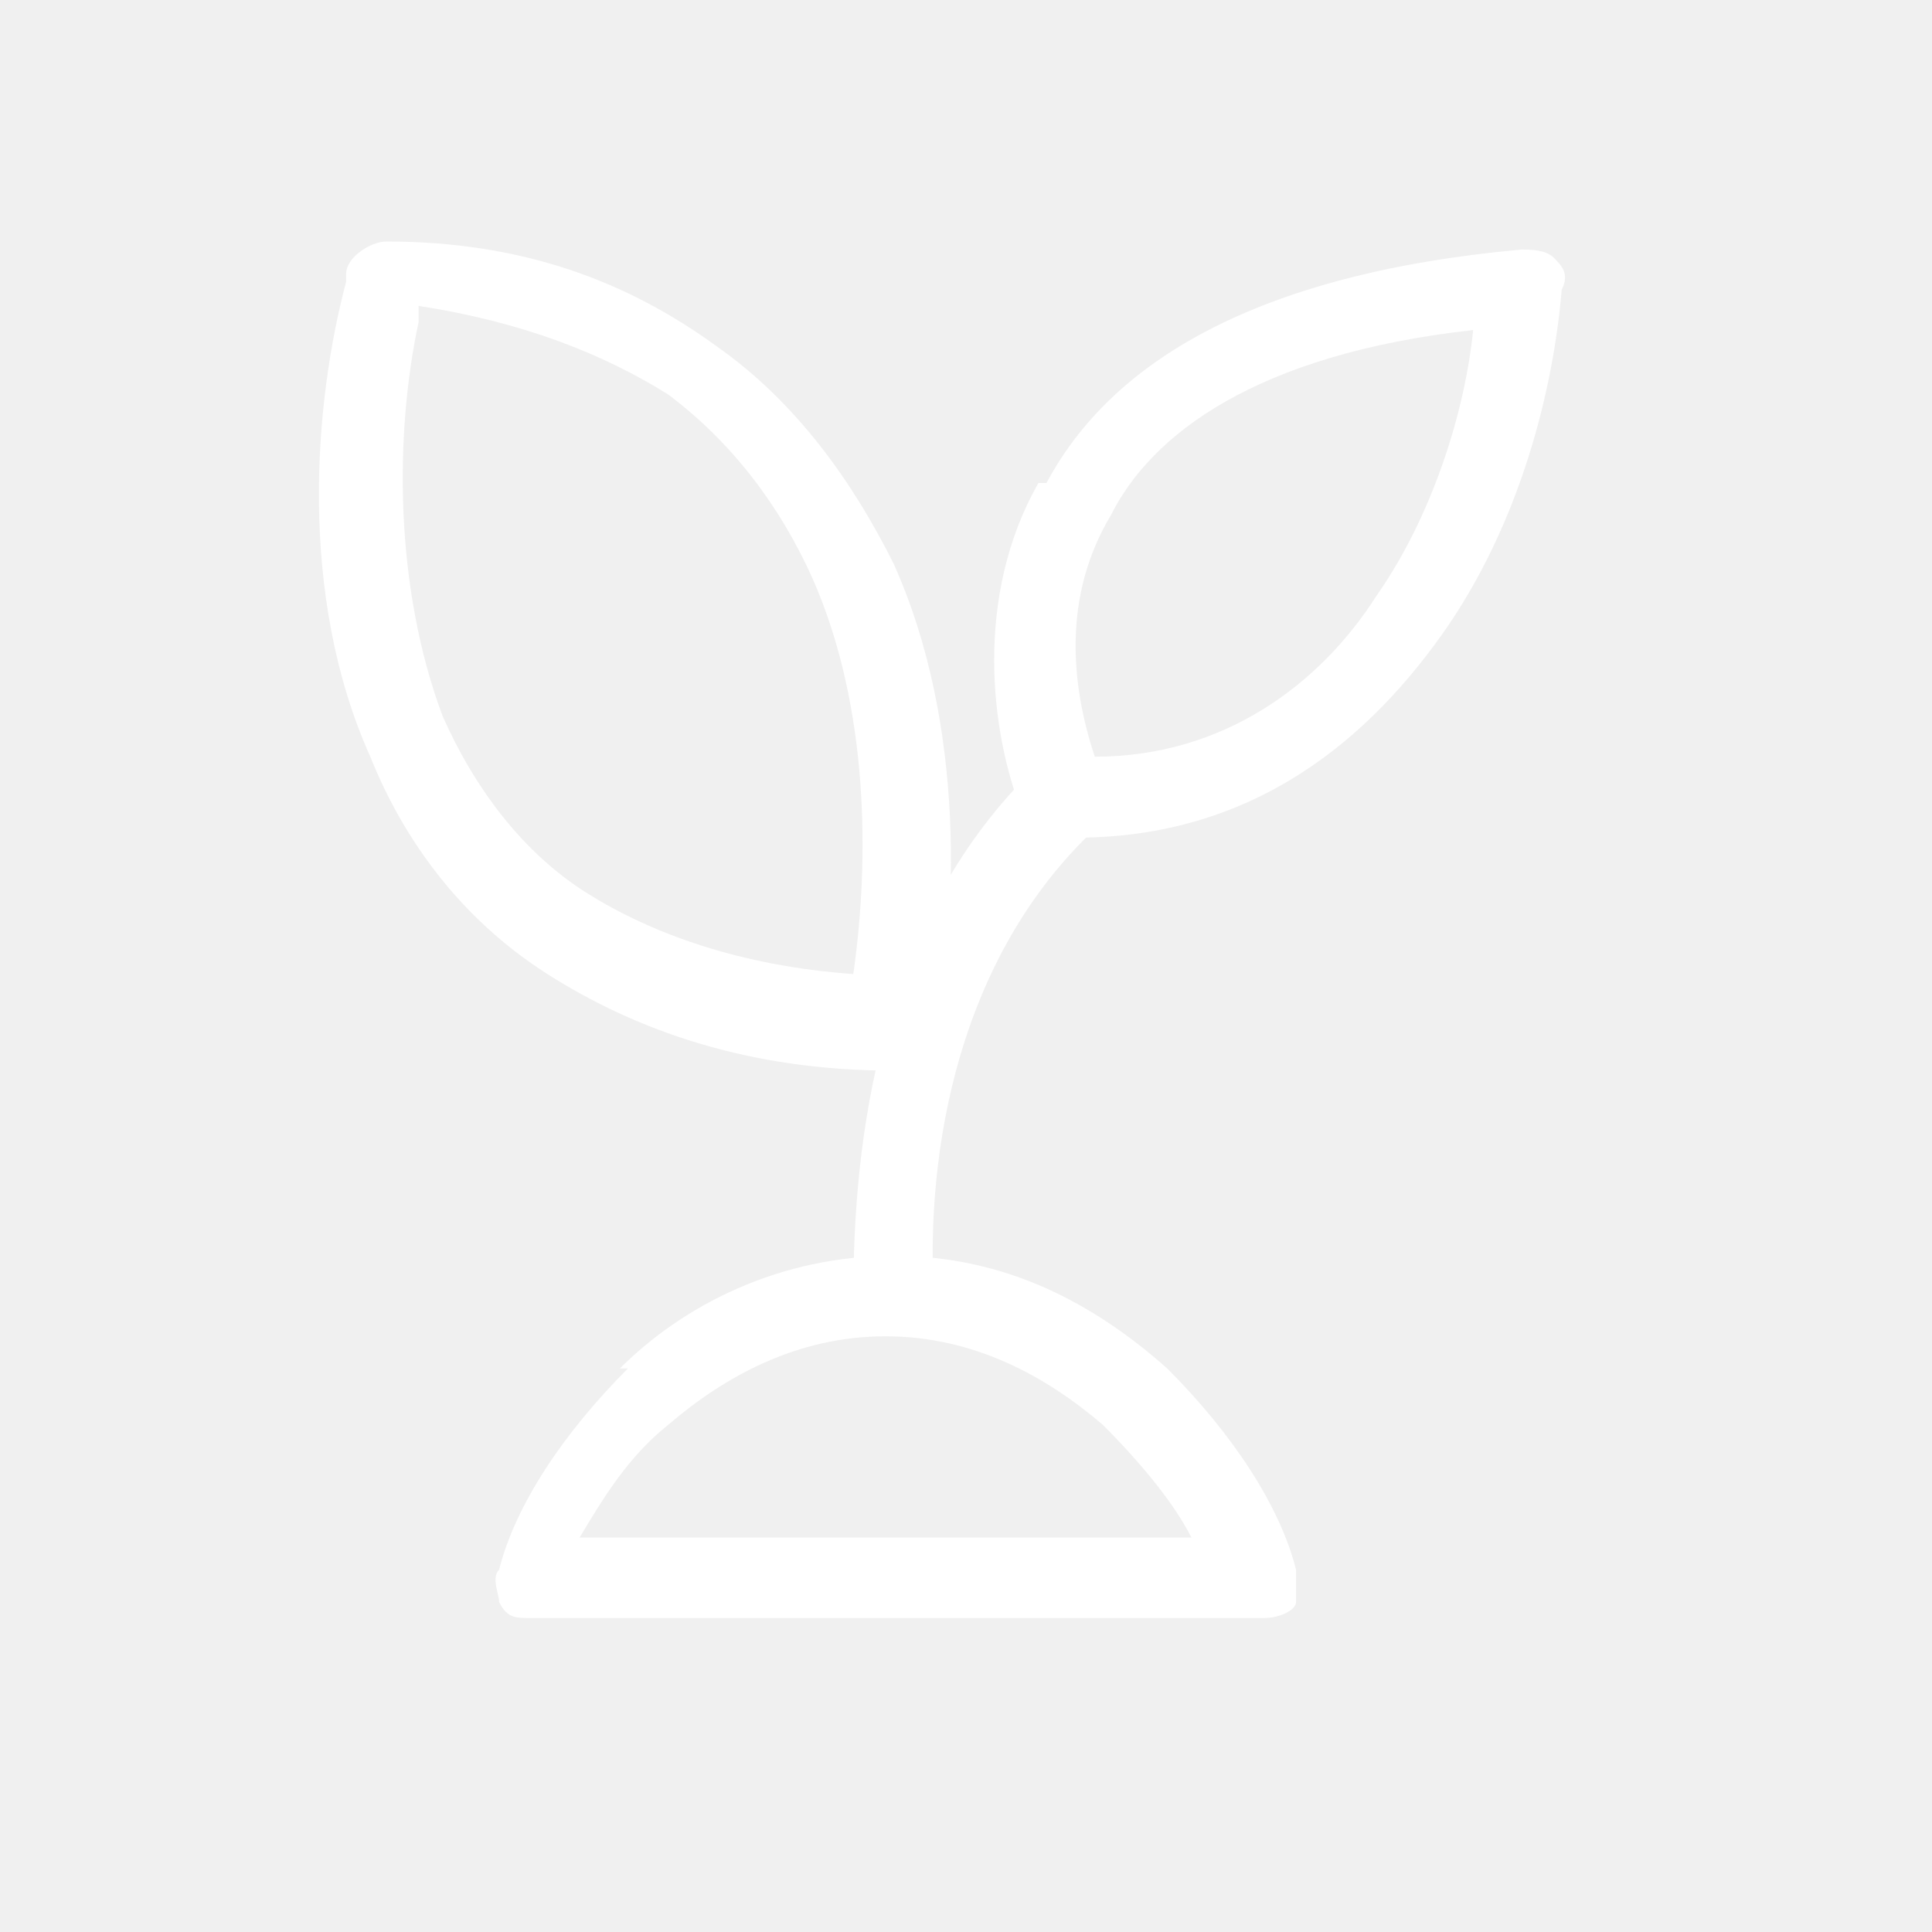
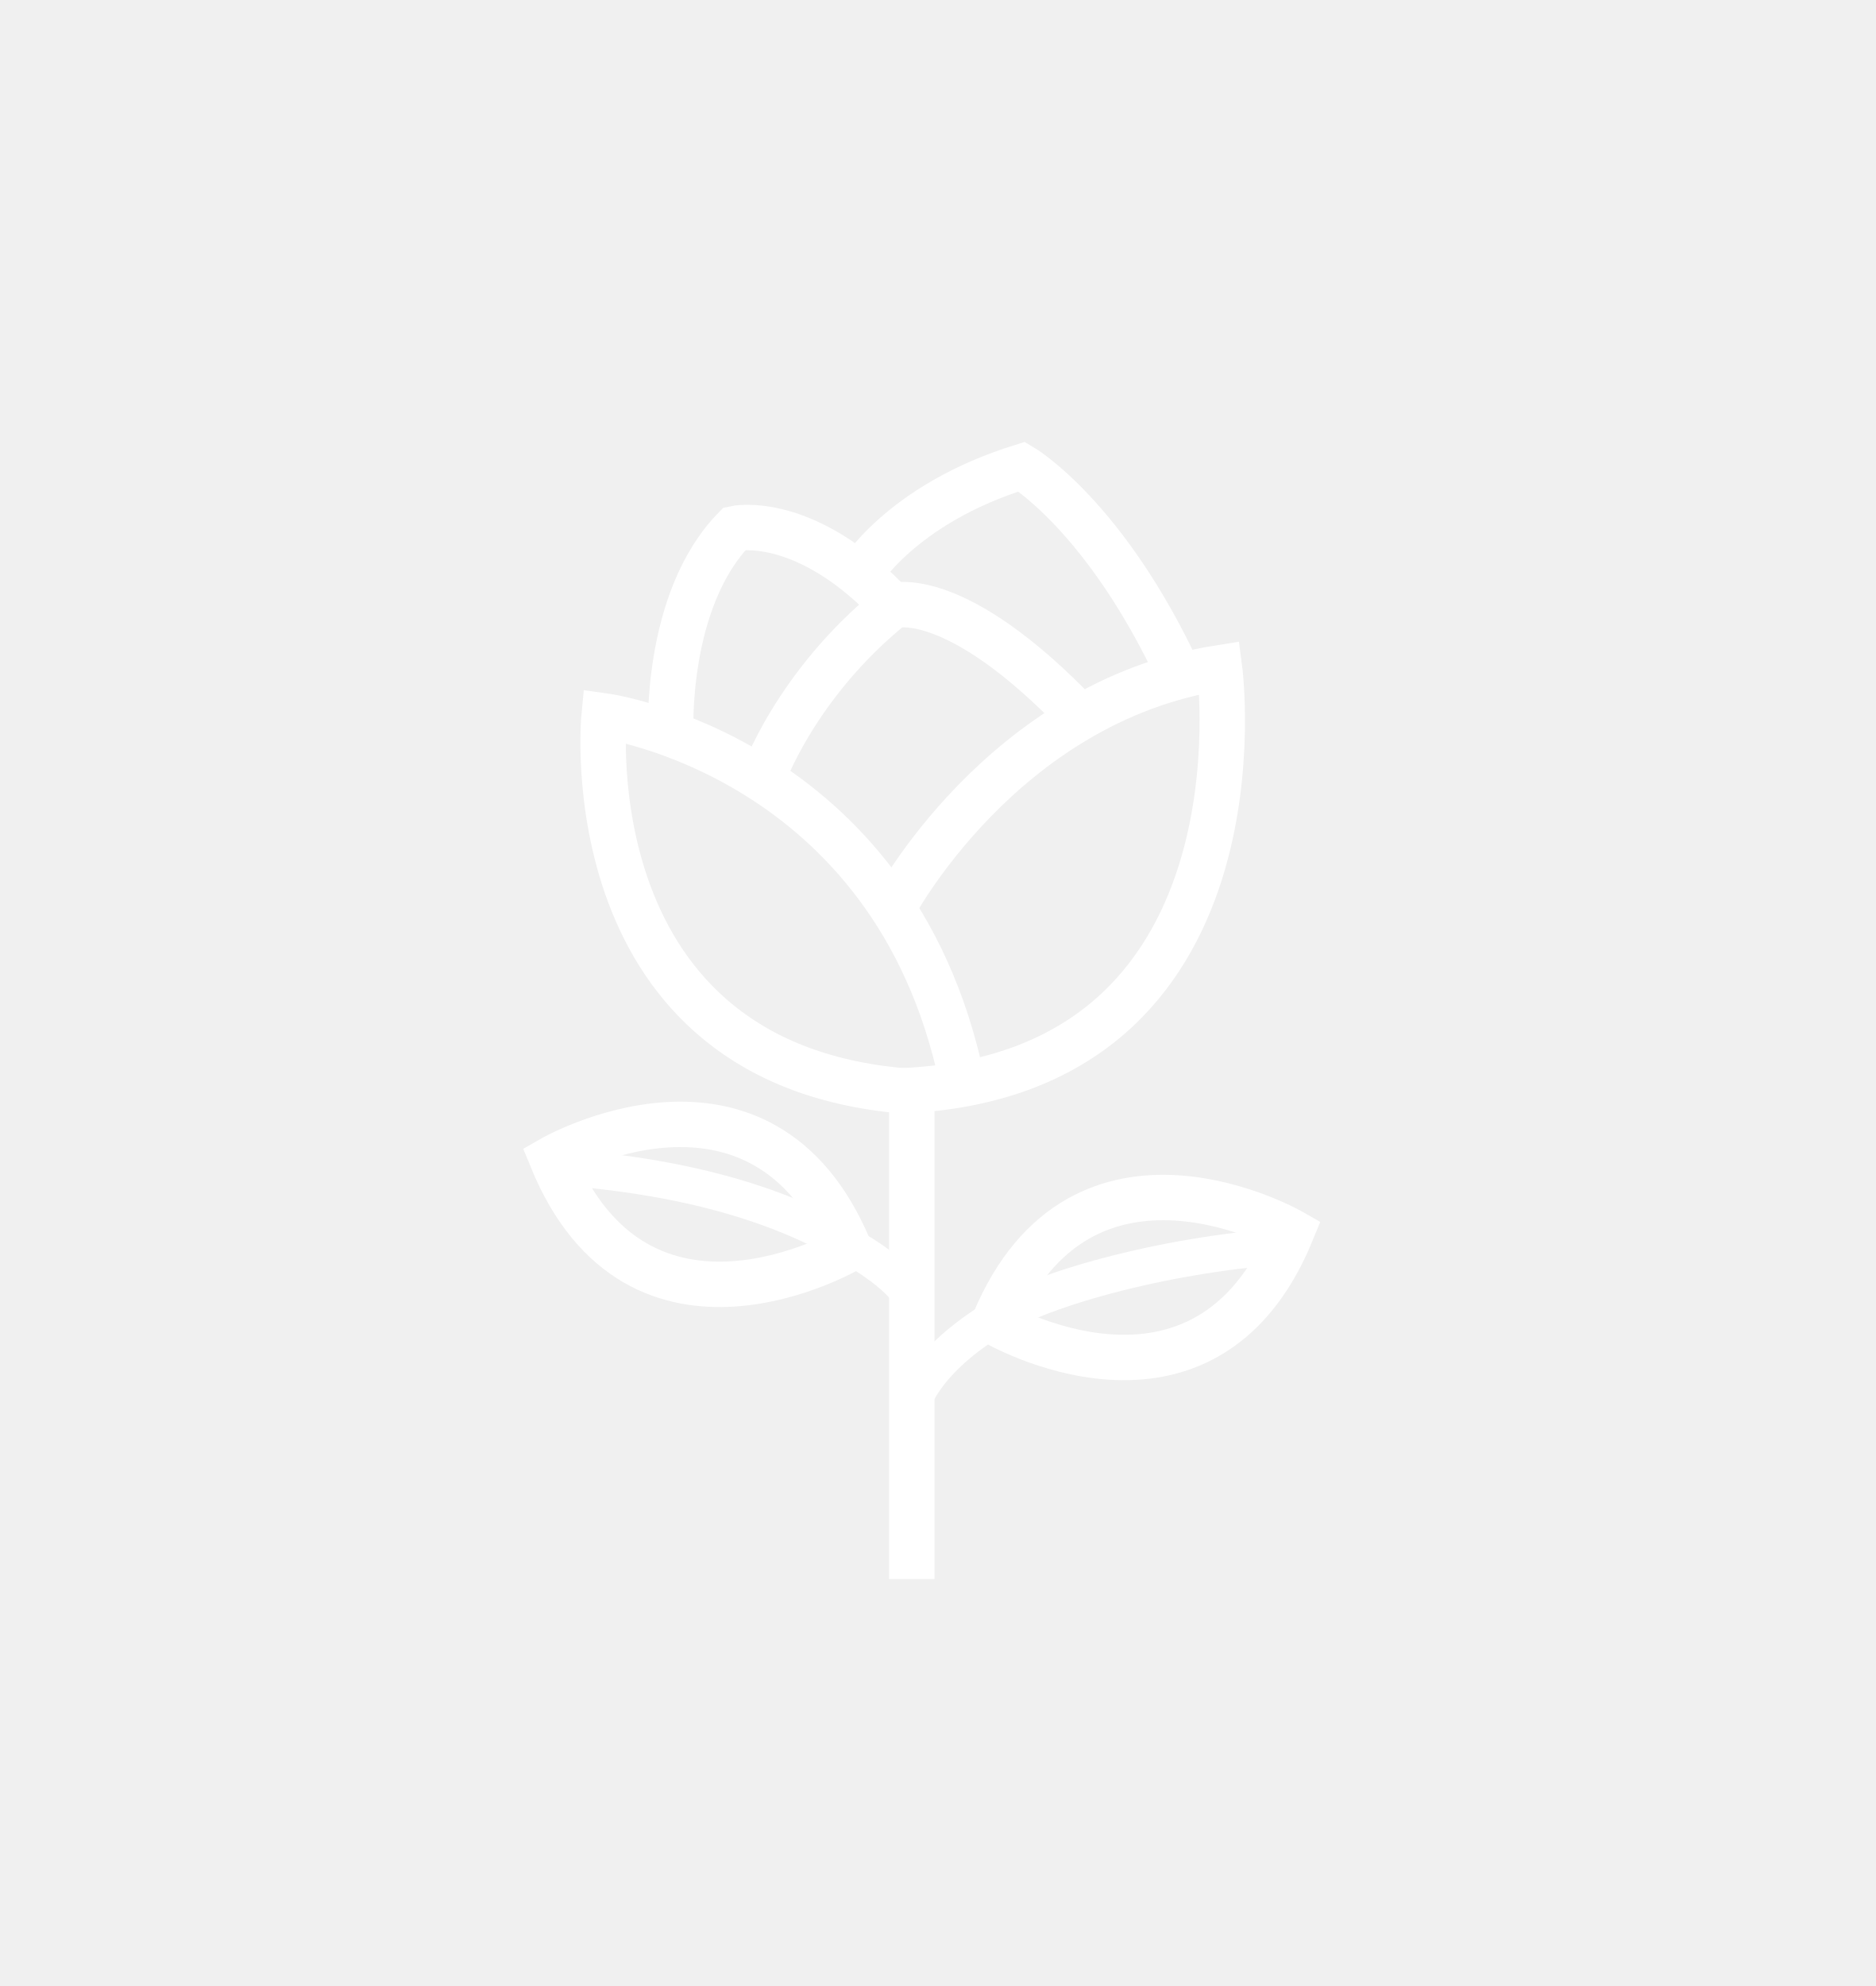
- <svg xmlns="http://www.w3.org/2000/svg" id="Layer_1" data-name="Layer 1" version="1.1" viewBox="0 0 24 24">
+ <svg xmlns="http://www.w3.org/2000/svg" id="Camada_1" viewBox="0 0 619.72 656.05">
  <defs>
-     <style>
-       .cls-1 {
-         fill: #fff;
-         fill-rule: evenodd;
-         stroke-width: 0px;
-       }
-     </style>
+     <style>.cls-1{stroke-width:12px;}.cls-1,.cls-2{fill:none;stroke:#fff;stroke-miterlimit:10;}.cls-2{stroke-width:15px;}</style>
  </defs>
-   <path class="cls-1" d="M7.3,19.1h7.5c-.2-.4-.6-.9-1.1-1.4-.7-.6-1.6-1.1-2.7-1.1s-2,.5-2.7,1.1c-.5.4-.8.9-1.1,1.4ZM7.7,17c.8-.8,2-1.4,3.4-1.4s2.5.6,3.4,1.4c.8.8,1.4,1.7,1.6,2.5,0,.1,0,.3,0,.4,0,.1-.2.2-.4.2H6.6c-.2,0-.3,0-.4-.2,0-.1-.1-.3,0-.4.2-.8.8-1.7,1.6-2.5Z" />
-   <path class="cls-1" d="M13.6,9.6c.2.2.2.5,0,.7-1.7,1.6-2.1,4-2,5.8,0,.3-.2.5-.5.5-.3,0-.5-.2-.5-.5,0-1.9.3-4.7,2.3-6.6.2-.2.5-.2.7,0Z" />
-   <path class="cls-1" d="M4.3,3.4c0-.2.3-.4.5-.4,1.7,0,3,.5,4.1,1.3,1,.7,1.7,1.7,2.2,2.7.9,2,.8,4.4.5,5.9,0,.2-.3.4-.5.4-1.8,0-3.2-.5-4.3-1.2-1.1-.7-1.8-1.7-2.2-2.7-.9-2-.7-4.4-.3-5.9ZM5.2,4c-.3,1.4-.3,3.3.3,4.9.4.9,1,1.7,1.8,2.2.8.5,1.9.9,3.3,1,.2-1.4.2-3.3-.5-4.9-.4-.9-1-1.7-1.8-2.3-.8-.5-1.8-.9-3.1-1.1ZM13.6,9.4c1.6,0,2.8-.9,3.5-2,.7-1,1.1-2.3,1.2-3.3-2.7.3-4,1.3-4.5,2.3-.6,1-.5,2.1-.2,3ZM13,6c.8-1.5,2.6-2.6,5.9-2.9.1,0,.3,0,.4.1.1.1.2.2.1.4-.1,1.2-.5,2.9-1.5,4.3-1,1.4-2.5,2.6-4.8,2.5-.2,0-.4-.1-.4-.3-.4-1-.6-2.7.2-4.1Z" />
+   <path class="cls-2" d="M301.26,521.62v-161.05c-113.03-7.69-101.67-124.08-101.67-124.08,0,0,95.42,13.06,118.14,119.85" />
+   <path class="cls-2" d="M294.97,300.14s35.83-68.19,107.96-79.55c0,0,17.89,134.1-104.65,139.74" />
+   <path class="cls-2" d="M221.63,242.5s-2.16-44.06,21.13-67.91c0,0,23.44-5.25,52.54,25.99" />
+   <path class="cls-2" d="M283.67,190.28s13.61-23.64,53.94-36.14c0,0,27.79,16.31,52.23,69.22" />
+   <path class="cls-2" d="M251.84,257.45s10.7-31.21,43.12-57.32c0,0,20.38-6.88,62.07,36.87" />
+   <path class="cls-1" d="M301.26,464.66s2.55-13.49,26.14-28.38c18.05-11.4,60.72-22.41,99.39-24.78" />
+   <path class="cls-2" d="M328.46,436.71s69.44,40.78,98.33-29.82c0,0-69.29-39.76-98.33,29.82" />
+   <path class="cls-1" d="M301.26,429.76s0-5.99-19.57-17.64c-18.34-10.92-48.32-23.55-100.57-26.83" />
+   <path class="cls-2" d="M280.63,412.55s-69.44,40.78-98.33-29.82c0,0,69.29-39.76,98.33,29.82" />
</svg>
